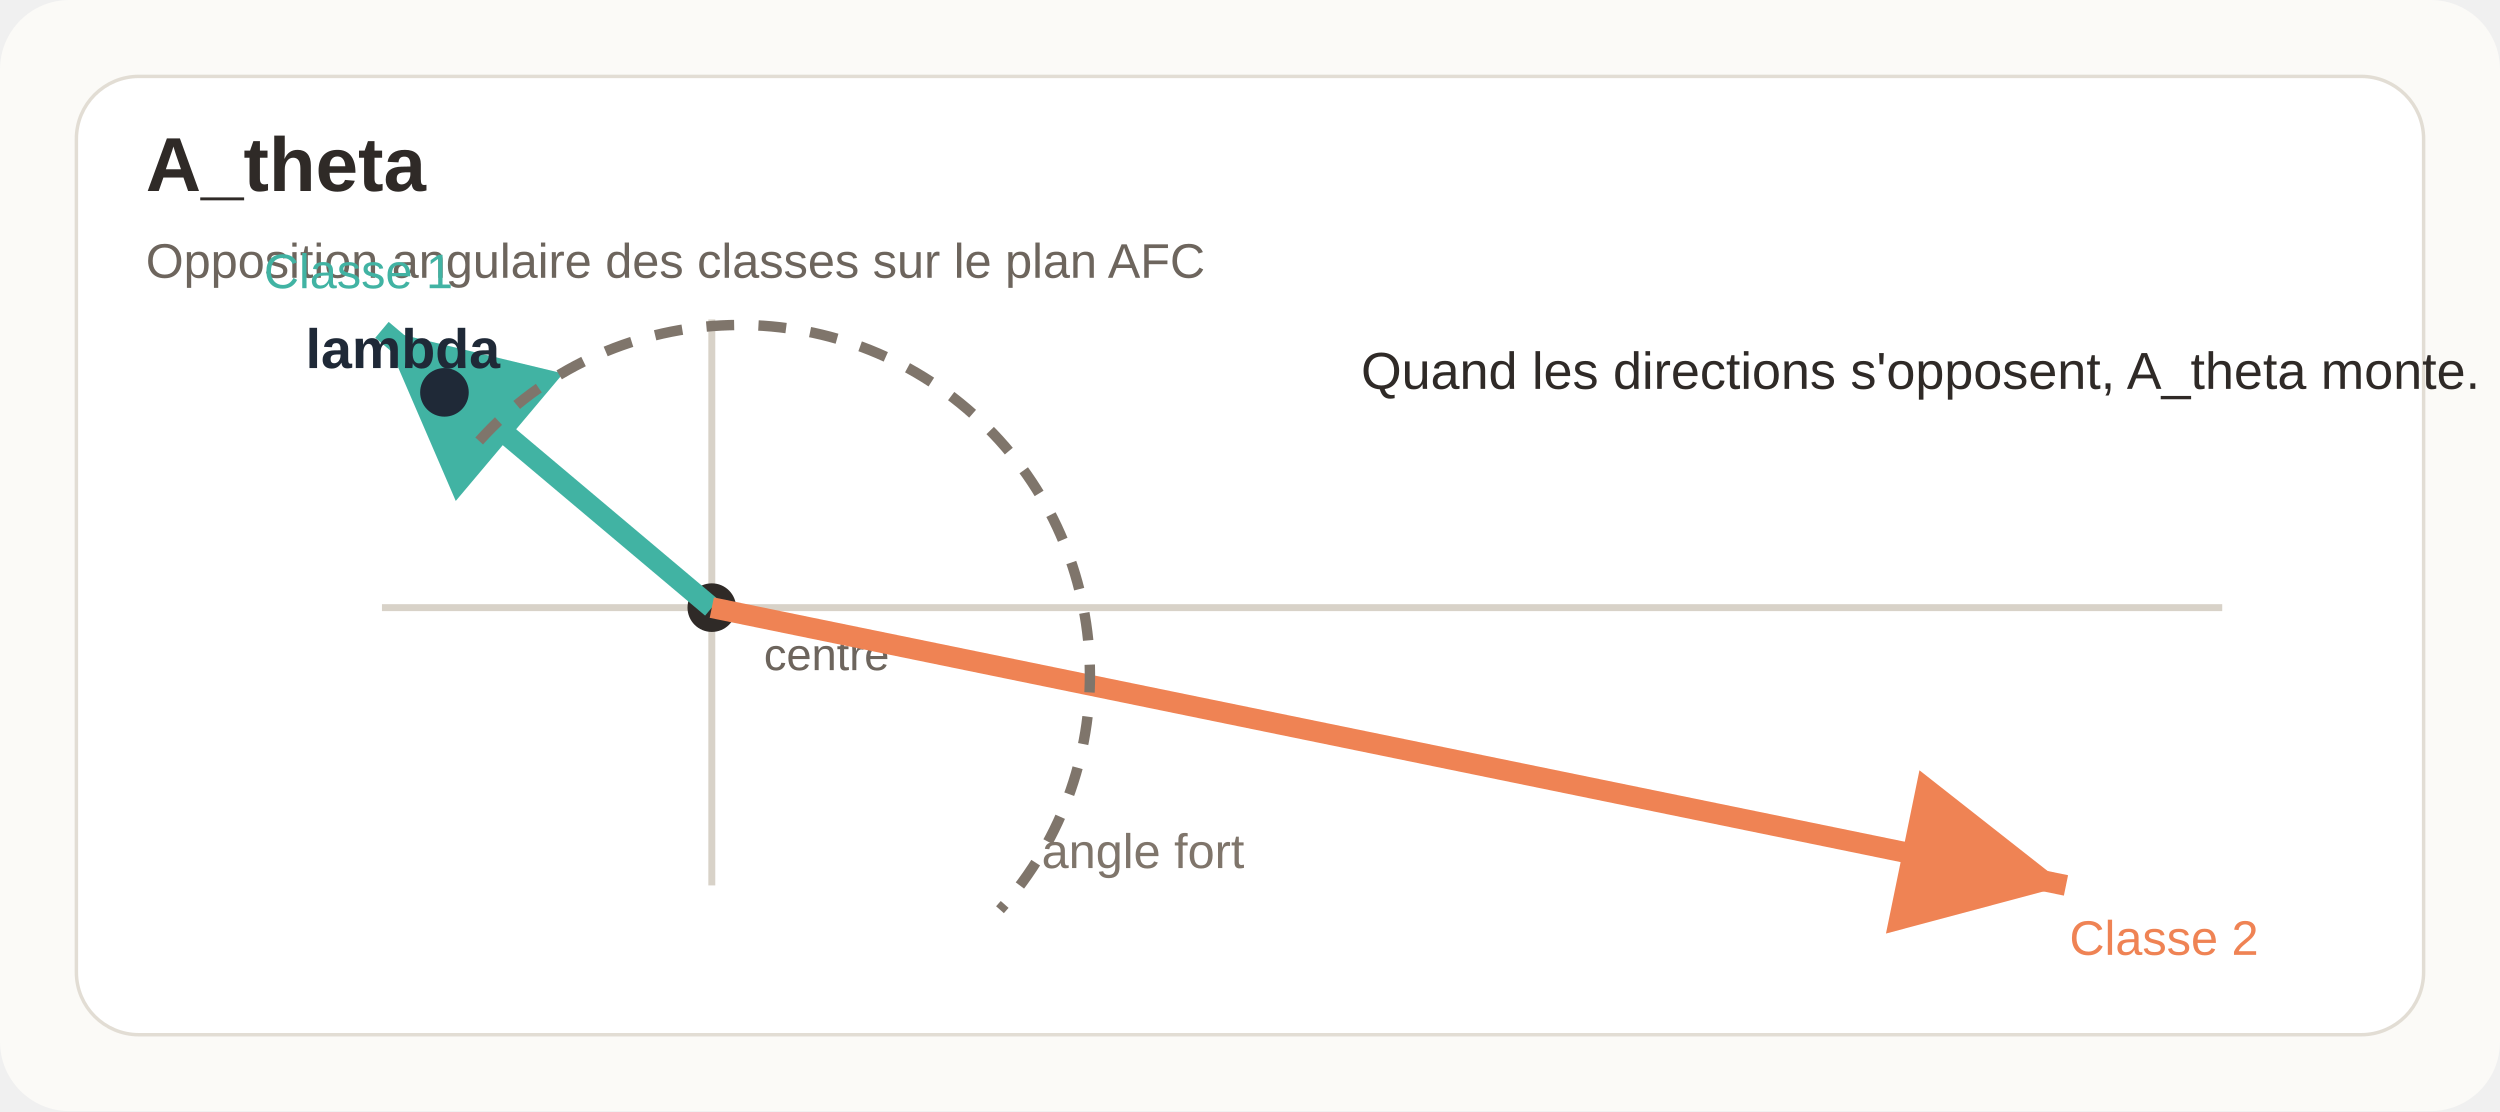
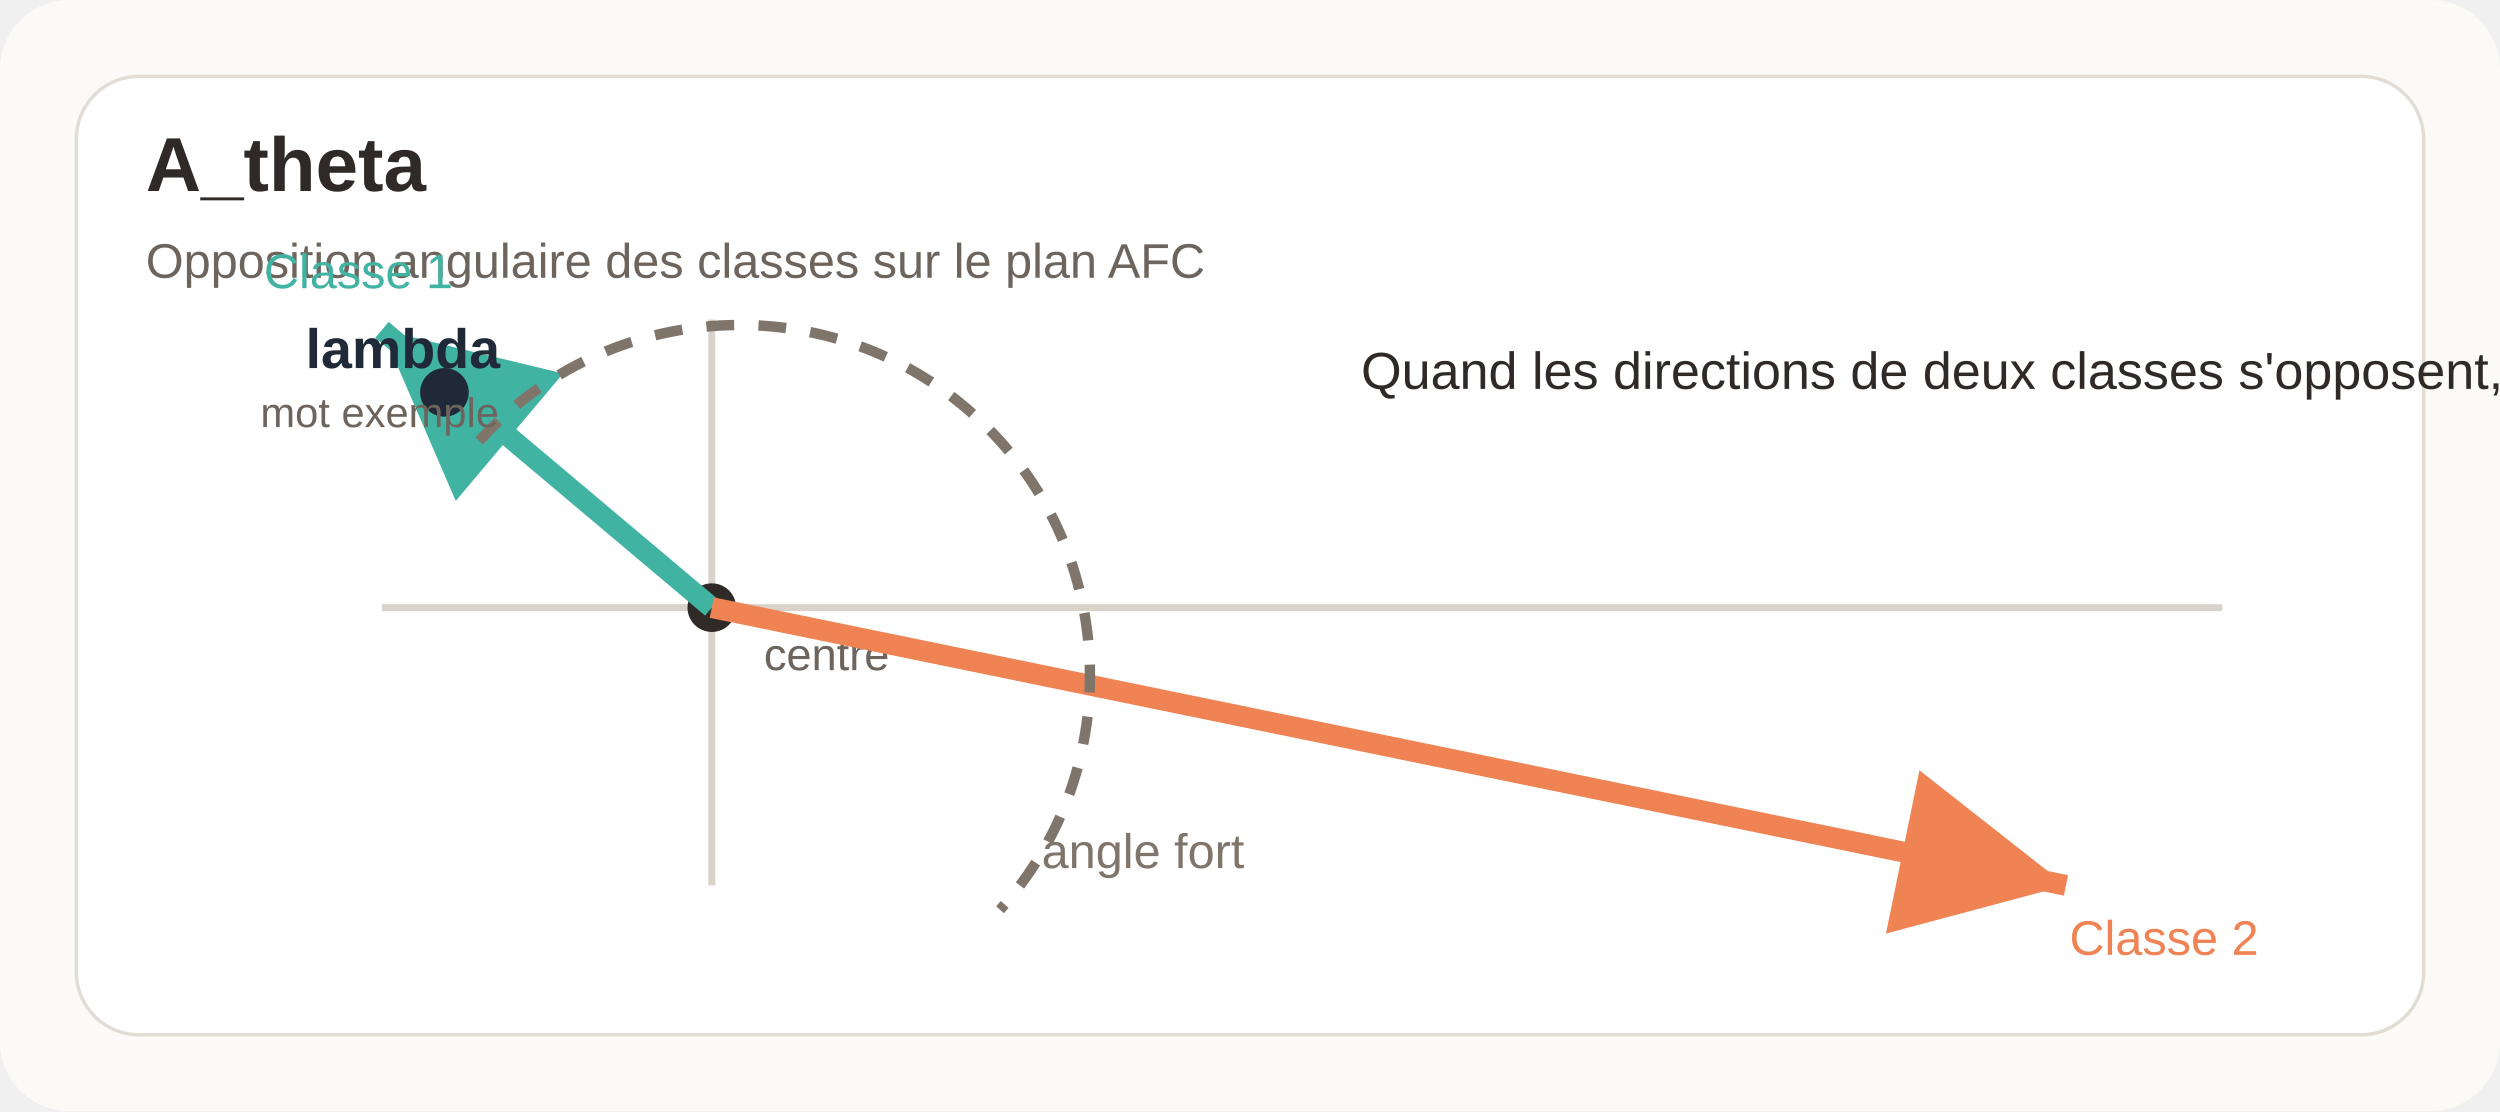
<svg xmlns="http://www.w3.org/2000/svg" width="720" height="320" viewBox="0 0 720 320" role="img" aria-labelledby="title desc">
  <defs>
    <marker id="arrow-teal" markerWidth="10" markerHeight="10" refX="8" refY="4" orient="auto">
      <path d="M0,0 L8,4 L0,8 Z" fill="#41b3a3" />
    </marker>
    <marker id="arrow-coral" markerWidth="10" markerHeight="10" refX="8" refY="4" orient="auto">
      <path d="M0,0 L8,4 L0,8 Z" fill="#ef8354" />
    </marker>
  </defs>
  <rect width="720" height="320" rx="20" fill="#fbfaf7" />
  <rect x="22" y="22" width="676" height="276" rx="18" fill="#ffffff" stroke="#e2ddd4" />
  <text x="42" y="55" font-family="Arial, sans-serif" font-size="22" font-weight="700" fill="#2f2a27">A_theta</text>
  <text x="42" y="80" font-family="Arial, sans-serif" font-size="14" fill="#6d655d">Opposition angulaire des classes sur le plan AFC</text>
  <line x1="205" y1="255" x2="205" y2="92" stroke="#d8d2c8" stroke-width="2" />
  <line x1="110" y1="175" x2="640" y2="175" stroke="#d8d2c8" stroke-width="2" />
  <circle cx="205" cy="175" r="7" fill="#2f2a27" />
  <text x="220" y="193" font-family="Arial, sans-serif" font-size="13" fill="#6d655d">centre</text>
  <line x1="205" y1="175" x2="110" y2="95" stroke="#41b3a3" stroke-width="6" marker-end="url(#arrow-teal)" />
  <line x1="205" y1="175" x2="595" y2="255" stroke="#ef8354" stroke-width="6" marker-end="url(#arrow-coral)" />
  <path d="M138 127 A88 88 0 0 1 288 262" fill="none" stroke="#7f756b" stroke-width="3" stroke-dasharray="8 7" />
  <text x="300" y="250" font-family="Arial, sans-serif" font-size="14" fill="#7f756b">angle fort</text>
  <circle cx="128" cy="113" r="7" fill="#1f2937" />
  <text x="88" y="106" font-family="Arial, sans-serif" font-size="16" font-weight="700" fill="#1f2937">lambda</text>
+   <text x="75" y="123" font-family="Arial, sans-serif" font-size="12" fill="#6d655d">mot exemple</text>
  <text x="76" y="83" font-family="Arial, sans-serif" font-size="14" fill="#41b3a3">Classe 1</text>
  <text x="596" y="275" font-family="Arial, sans-serif" font-size="14" fill="#ef8354">Classe 2</text>
-   <text x="392" y="112" font-family="Arial, sans-serif" font-size="15" fill="#2f2a27">Quand les directions s'opposent, A_theta monte.</text>
+   <text x="392" y="112" font-family="Arial, sans-serif" font-size="15" fill="#2f2a27">Quand les directions de deux classes s'opposent, A_theta monte.</text>
</svg>
